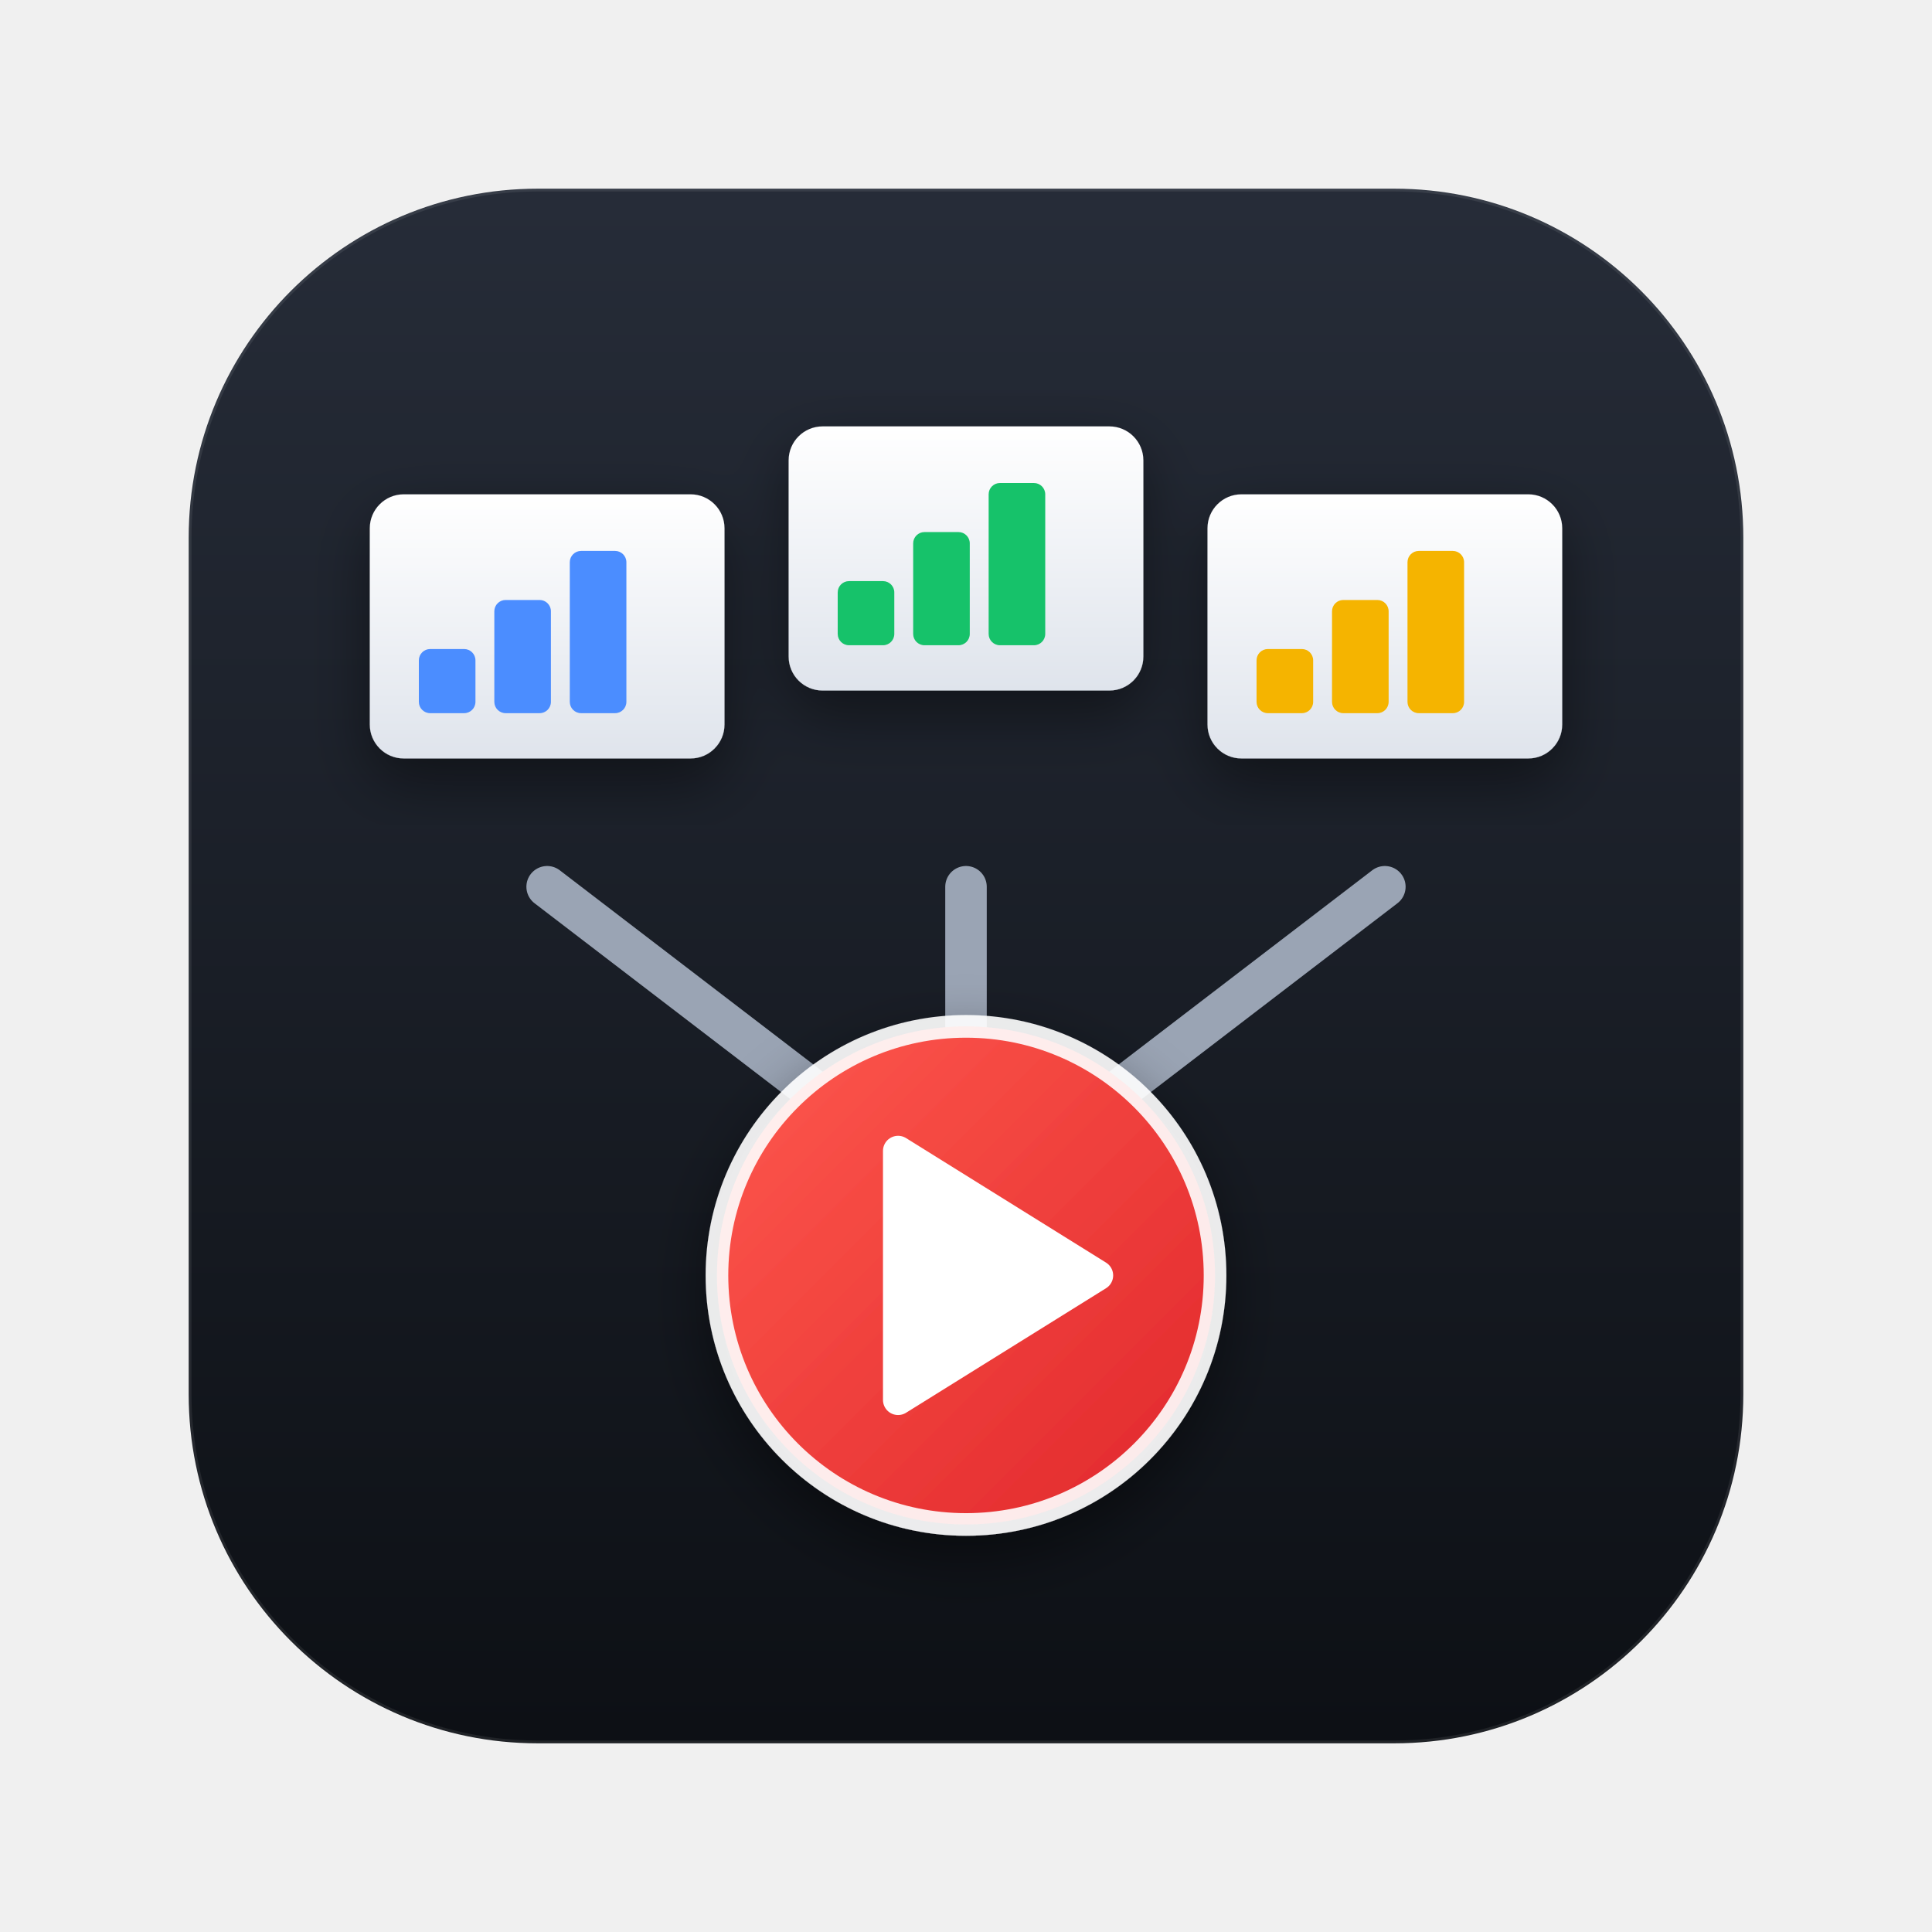
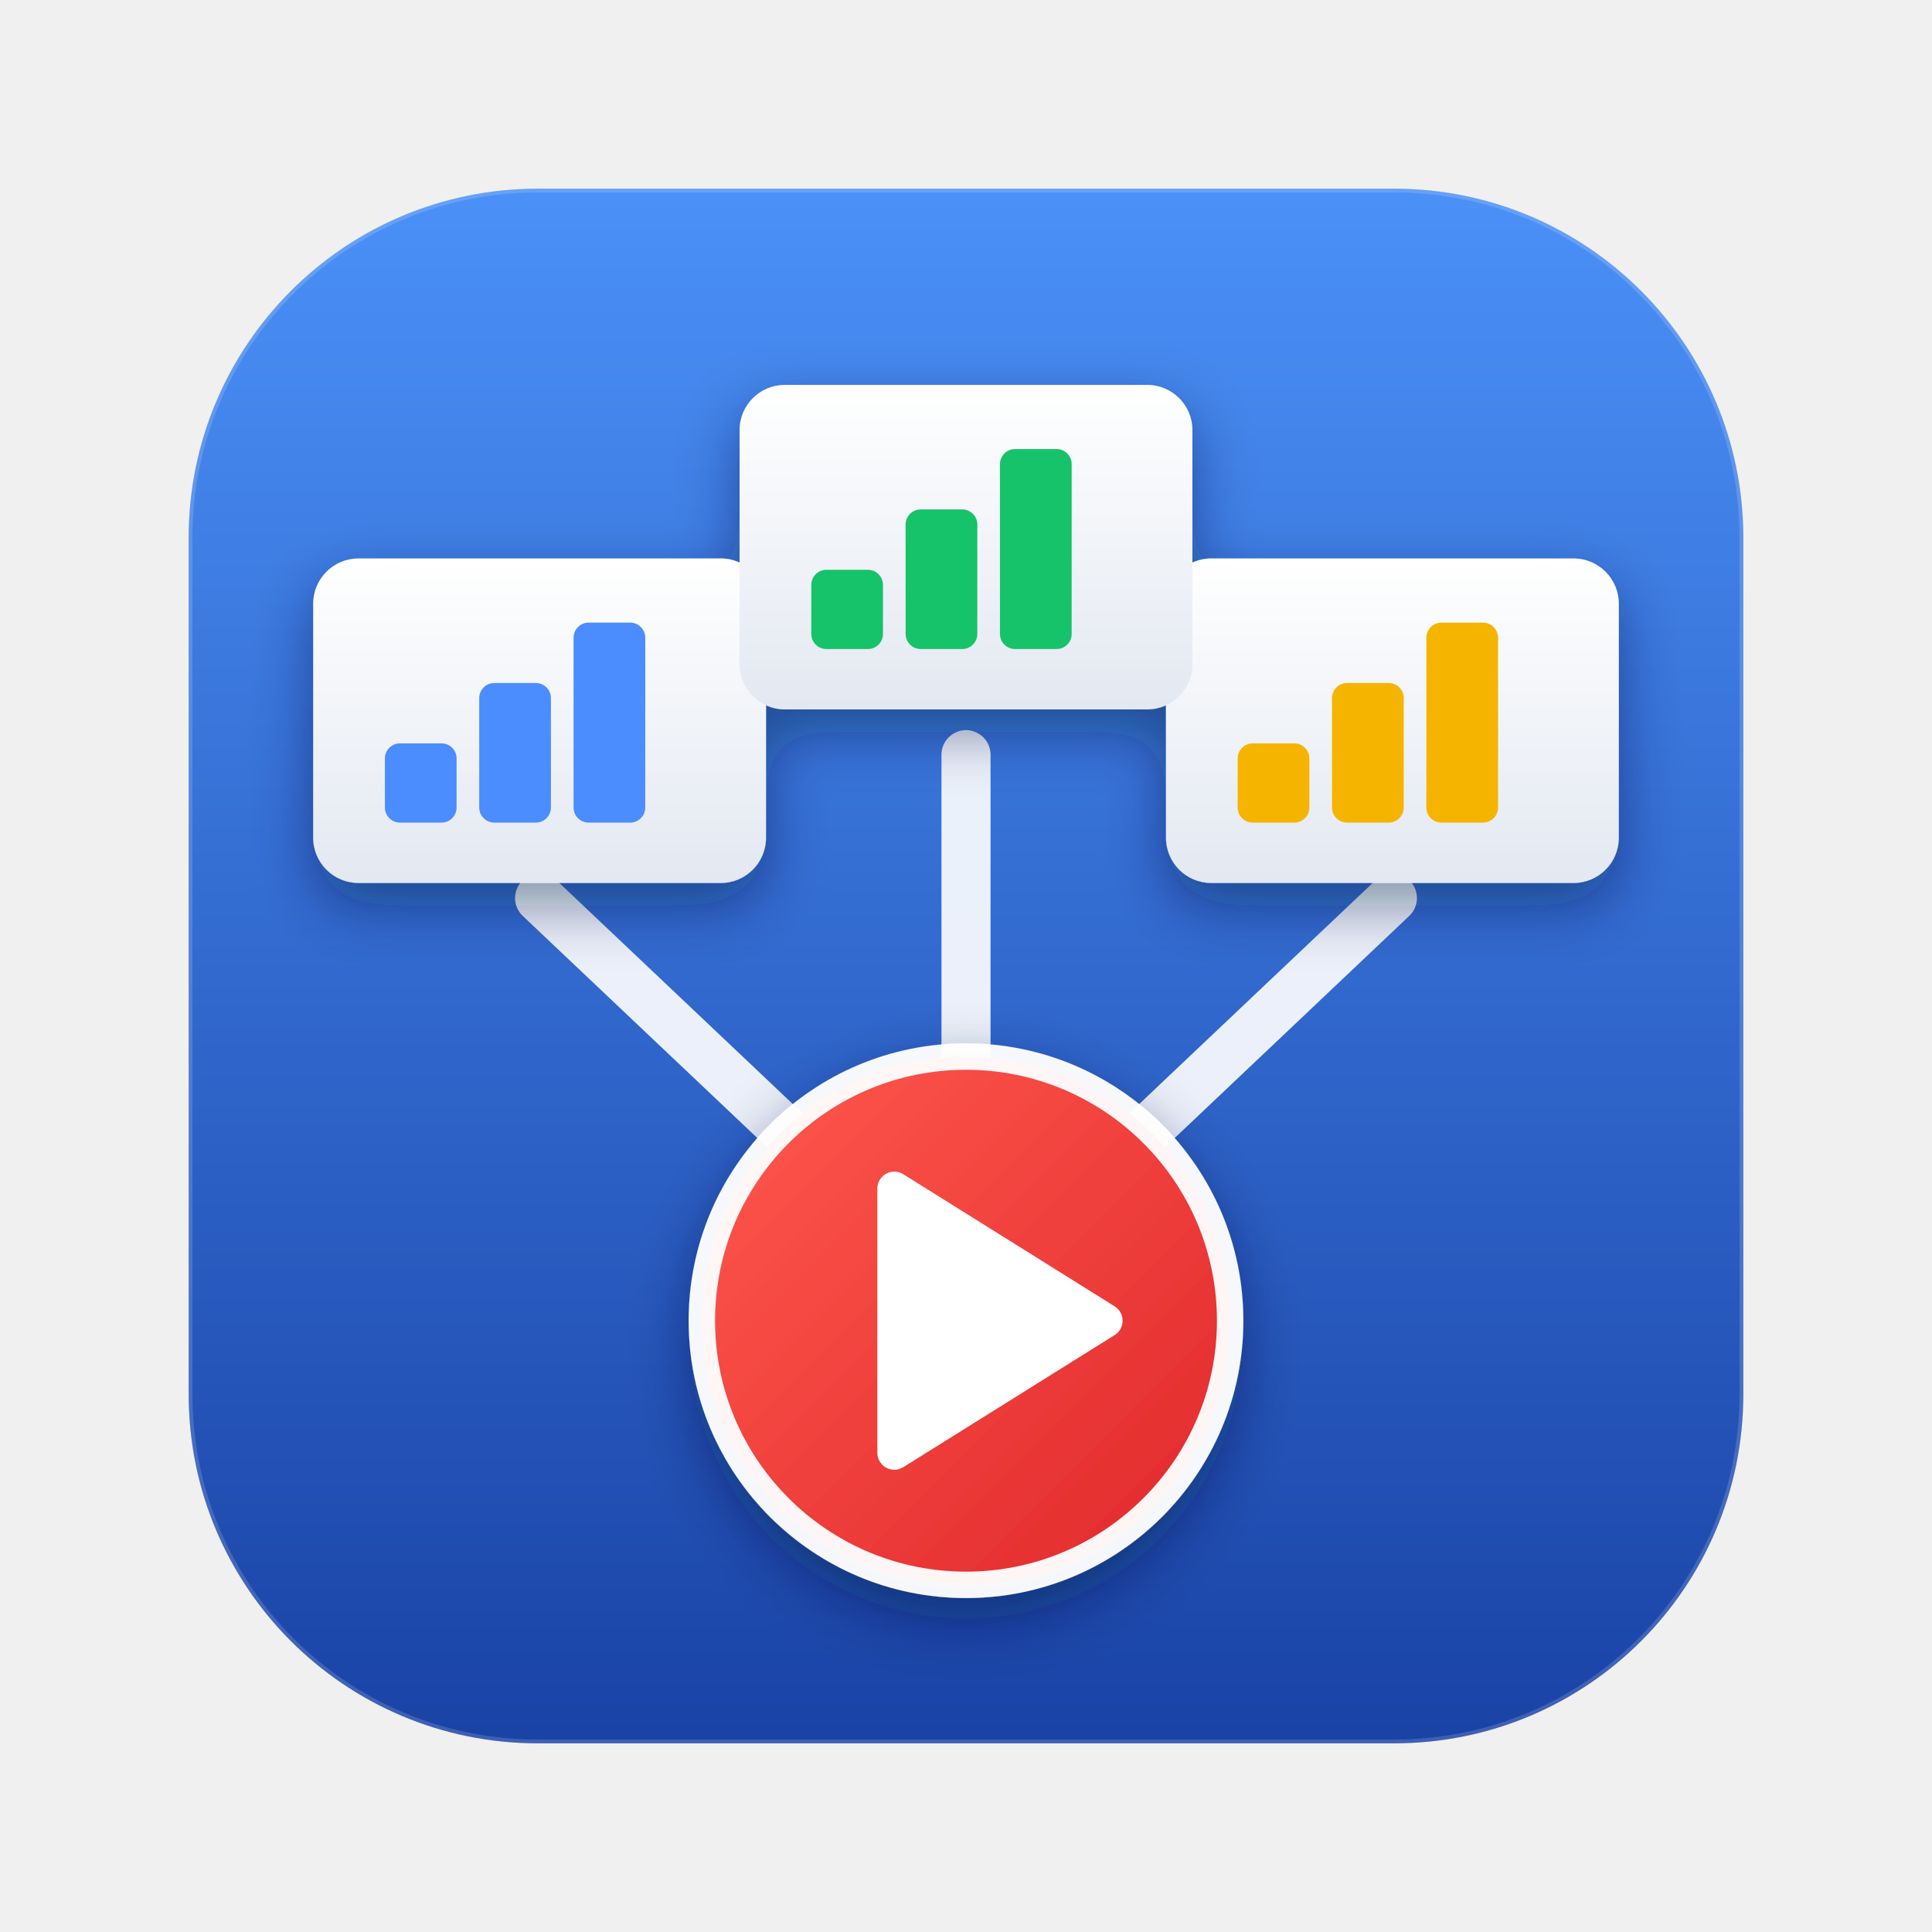
<svg xmlns="http://www.w3.org/2000/svg" width="1024" height="1024" viewBox="0 0 1024 1024">
  <defs>
    <linearGradient id="bg" x1="0" y1="0" x2="0" y2="1">
-       <stop offset="0" stop-color="#262c38" />
-       <stop offset="1" stop-color="#0d1015" />
+       <stop offset="0" stop-color="#4a90f7" />
+       <stop offset="1" stop-color="#1a43a6" />
    </linearGradient>
    <linearGradient id="scr" x1="0" y1="0" x2="0" y2="1">
      <stop offset="0" stop-color="#ffffff" />
-       <stop offset="1" stop-color="#dfe4ec" />
+       <stop offset="1" stop-color="#e3e8f1" />
    </linearGradient>
    <linearGradient id="go" x1="0" y1="0" x2="1" y2="1">
      <stop offset="0" stop-color="#ff5a4e" />
      <stop offset="1" stop-color="#e0262b" />
    </linearGradient>
    <filter id="sh" x="-20%" y="-20%" width="140%" height="140%">
-       <feDropShadow dx="0" dy="12" stdDeviation="16" flood-color="#000" flood-opacity=".45" />
+       <feDropShadow dx="0" dy="12" stdDeviation="16" flood-color="#06163f" flood-opacity=".45" />
    </filter>
  </defs>
  <rect x="100" y="100" width="824" height="824" rx="185" fill="url(#bg)" />
-   <rect x="100.5" y="100.5" width="823" height="823" rx="184.5" fill="none" stroke="#fff" stroke-opacity=".08" stroke-width="2" />
-   <g stroke="#9aa4b4" stroke-width="22" stroke-linecap="round" fill="none">
-     <path d="M512 640 L512 470" />
-     <path d="M512 640 L290 470" />
-     <path d="M512 640 L734 470" />
+   <rect x="101" y="101" width="822" height="822" rx="184" fill="none" stroke="#fff" stroke-opacity=".16" stroke-width="2" />
+   <g stroke="#fff" stroke-opacity=".9" stroke-width="26" stroke-linecap="round" fill="none">
+     <path d="M512 690 L512 400" />
+     <path d="M512 690 L286 476" />
+     <path d="M512 690 L738 476" />
  </g>
  <g filter="url(#sh)">
-     <rect x="196" y="262" width="188" height="140" rx="18" fill="url(#scr)" />
-     <rect x="222" y="344" width="30" height="34" rx="6" fill="#4c8dff" />
-     <rect x="262" y="318" width="30" height="60" rx="6" fill="#4c8dff" />
-     <rect x="302" y="292" width="30" height="86" rx="6" fill="#4c8dff" />
-     <rect x="418" y="226" width="188" height="140" rx="18" fill="url(#scr)" />
-     <rect x="444" y="308" width="30" height="34" rx="6" fill="#19c26b" />
-     <rect x="484" y="282" width="30" height="60" rx="6" fill="#19c26b" />
-     <rect x="524" y="256" width="30" height="86" rx="6" fill="#19c26b" />
-     <rect x="640" y="262" width="188" height="140" rx="18" fill="url(#scr)" />
-     <rect x="666" y="344" width="30" height="34" rx="6" fill="#f5b400" />
-     <rect x="706" y="318" width="30" height="60" rx="6" fill="#f5b400" />
-     <rect x="746" y="292" width="30" height="86" rx="6" fill="#f5b400" />
+     <rect x="166" y="296" width="240" height="172" rx="24" fill="url(#scr)" />
+     <rect x="204" y="394" width="38" height="42" rx="8" fill="#4c8dff" />
+     <rect x="254" y="362" width="38" height="74" rx="8" fill="#4c8dff" />
+     <rect x="304" y="330" width="38" height="106" rx="8" fill="#4c8dff" />
+     <rect x="618" y="296" width="240" height="172" rx="24" fill="url(#scr)" />
+     <rect x="656" y="394" width="38" height="42" rx="8" fill="#f5b400" />
+     <rect x="706" y="362" width="38" height="74" rx="8" fill="#f5b400" />
+     <rect x="756" y="330" width="38" height="106" rx="8" fill="#f5b400" />
+     <rect x="392" y="204" width="240" height="172" rx="24" fill="url(#scr)" />
+     <rect x="430" y="302" width="38" height="42" rx="8" fill="#19c26b" />
+     <rect x="480" y="270" width="38" height="74" rx="8" fill="#19c26b" />
+     <rect x="530" y="238" width="38" height="106" rx="8" fill="#19c26b" />
  </g>
  <g filter="url(#sh)">
-     <circle cx="512" cy="676" r="132" fill="url(#go)" />
-     <circle cx="512" cy="676" r="132" fill="none" stroke="#fff" stroke-opacity=".9" stroke-width="12" />
-     <path d="M476 610 L582 676 L476 742 Z" fill="#fff" stroke="#fff" stroke-width="16" stroke-linejoin="round" />
+     <circle cx="512" cy="700" r="140" fill="url(#go)" />
+     <circle cx="512" cy="700" r="140" fill="none" stroke="#fff" stroke-opacity=".95" stroke-width="14" />
+     <path d="M474 630 L586 700 L474 770 Z" fill="#fff" stroke="#fff" stroke-width="18" stroke-linejoin="round" />
  </g>
</svg>
